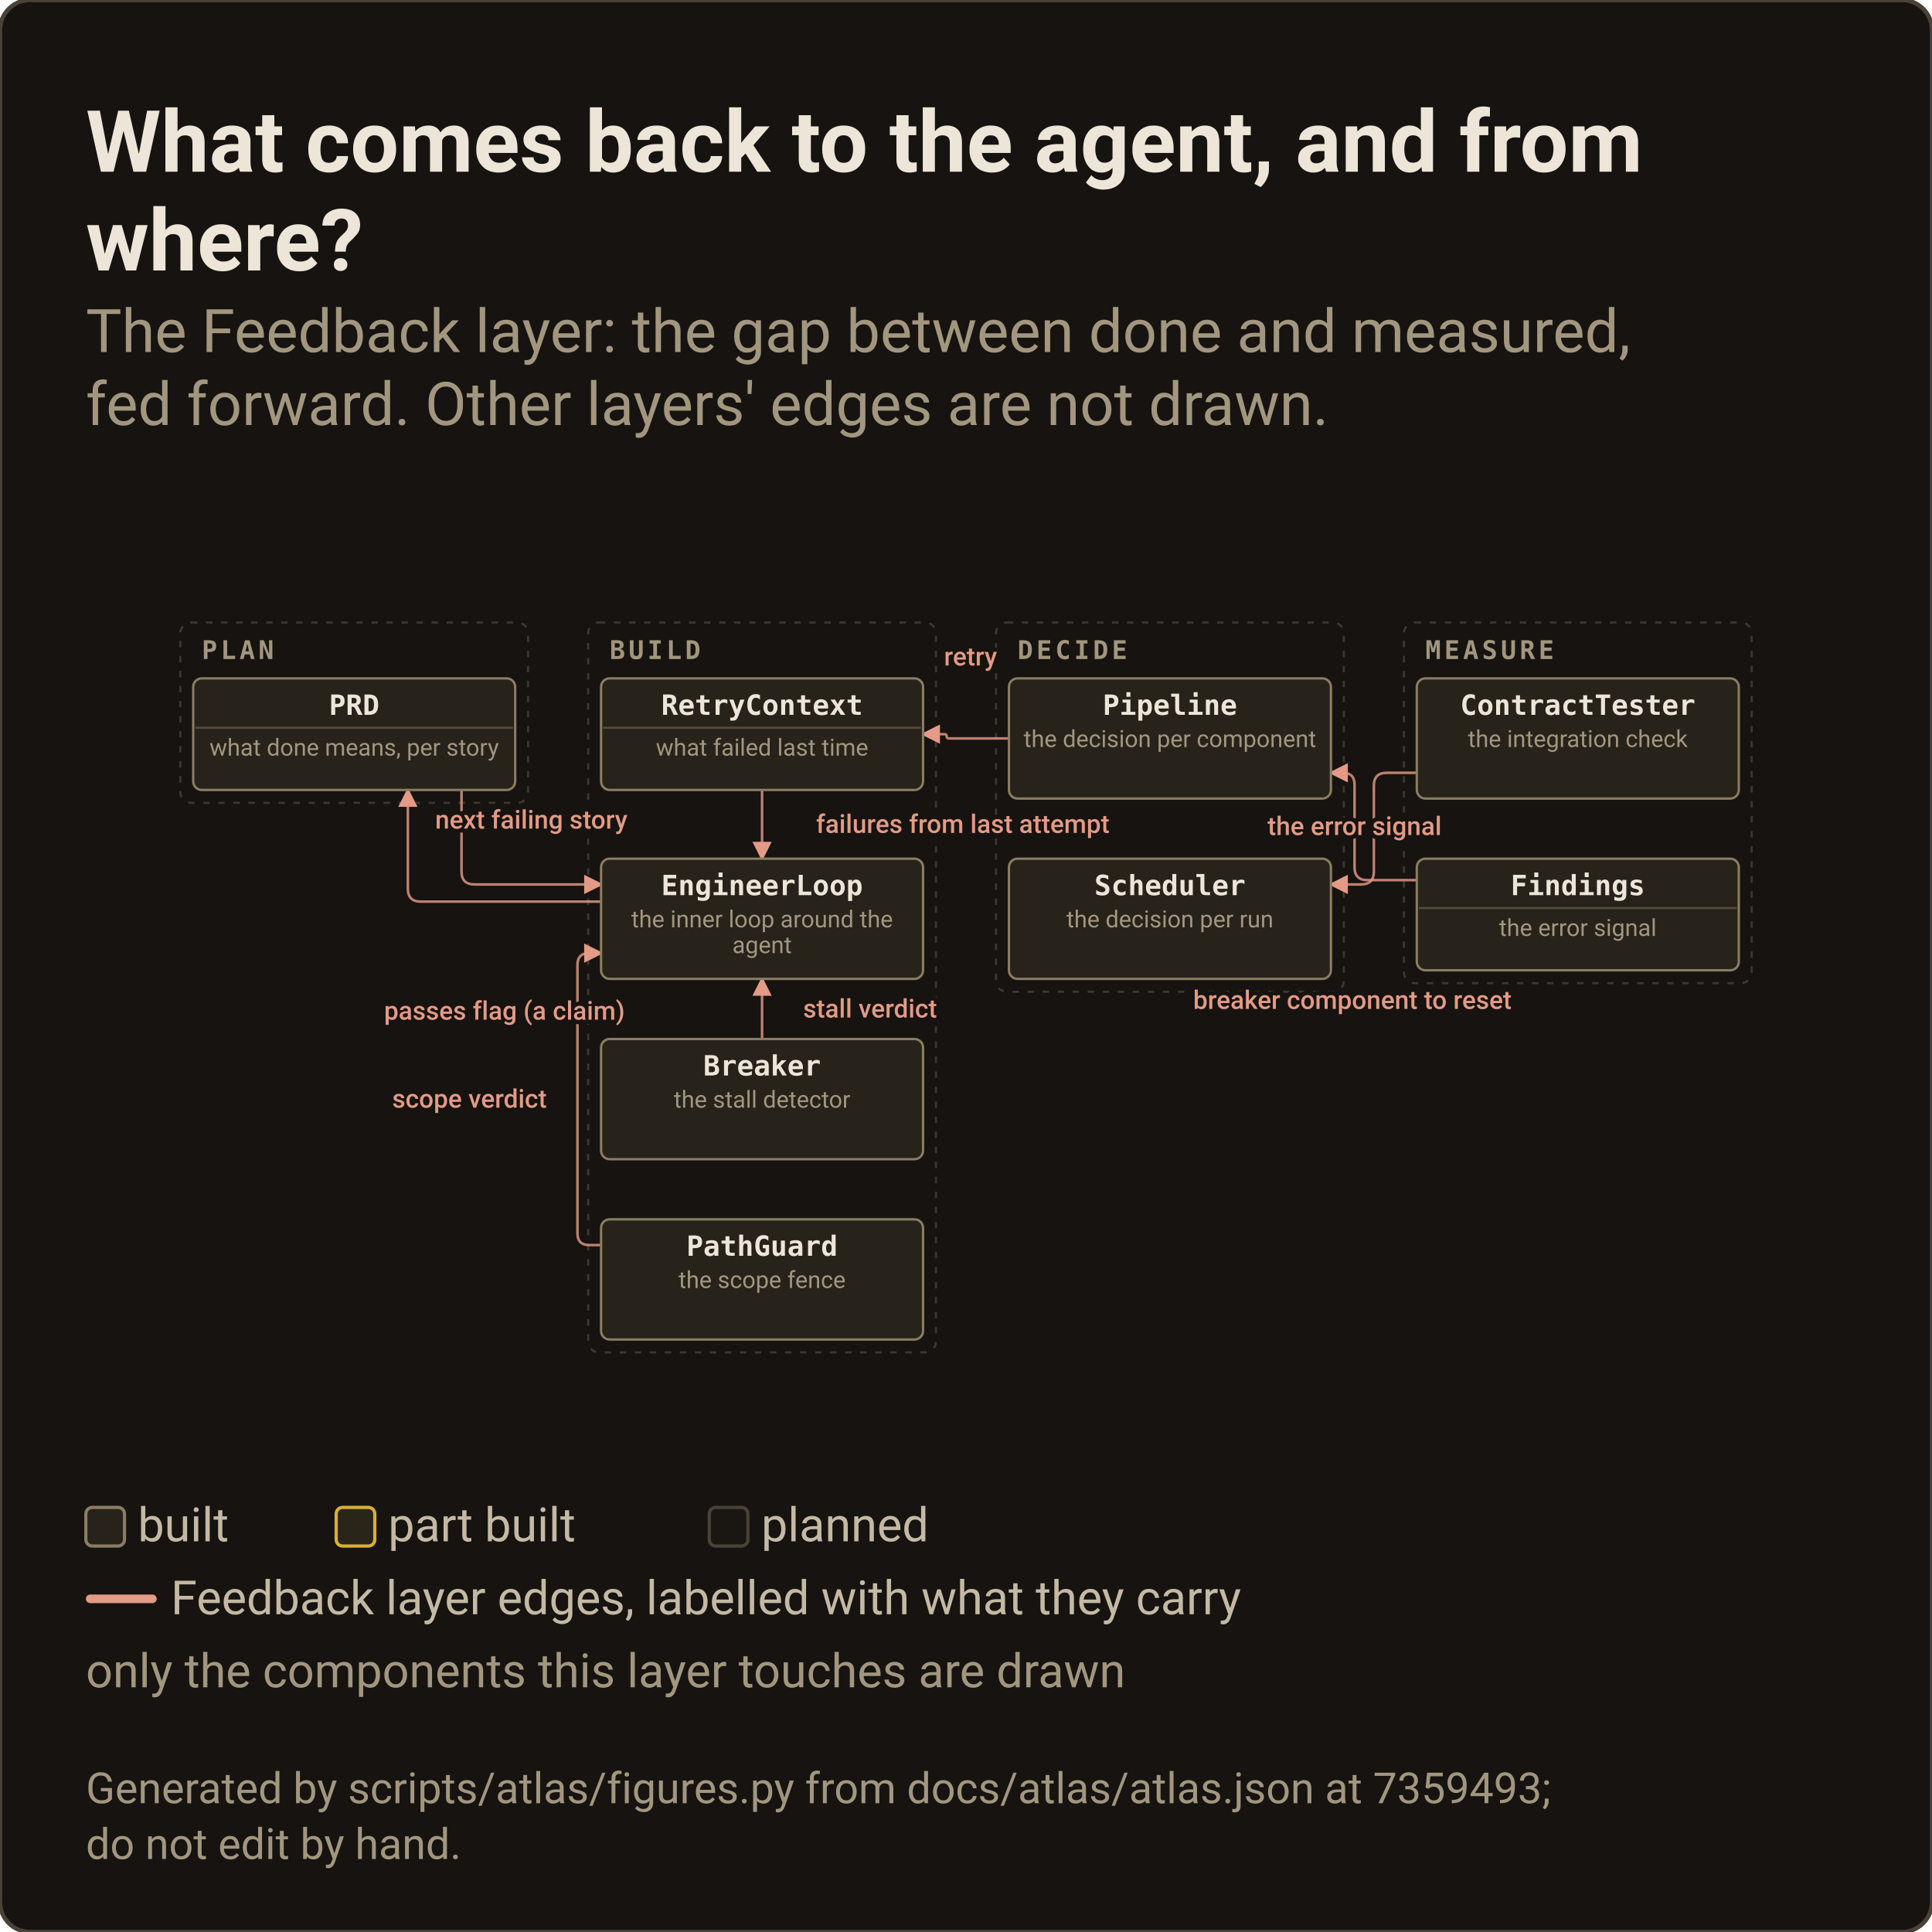
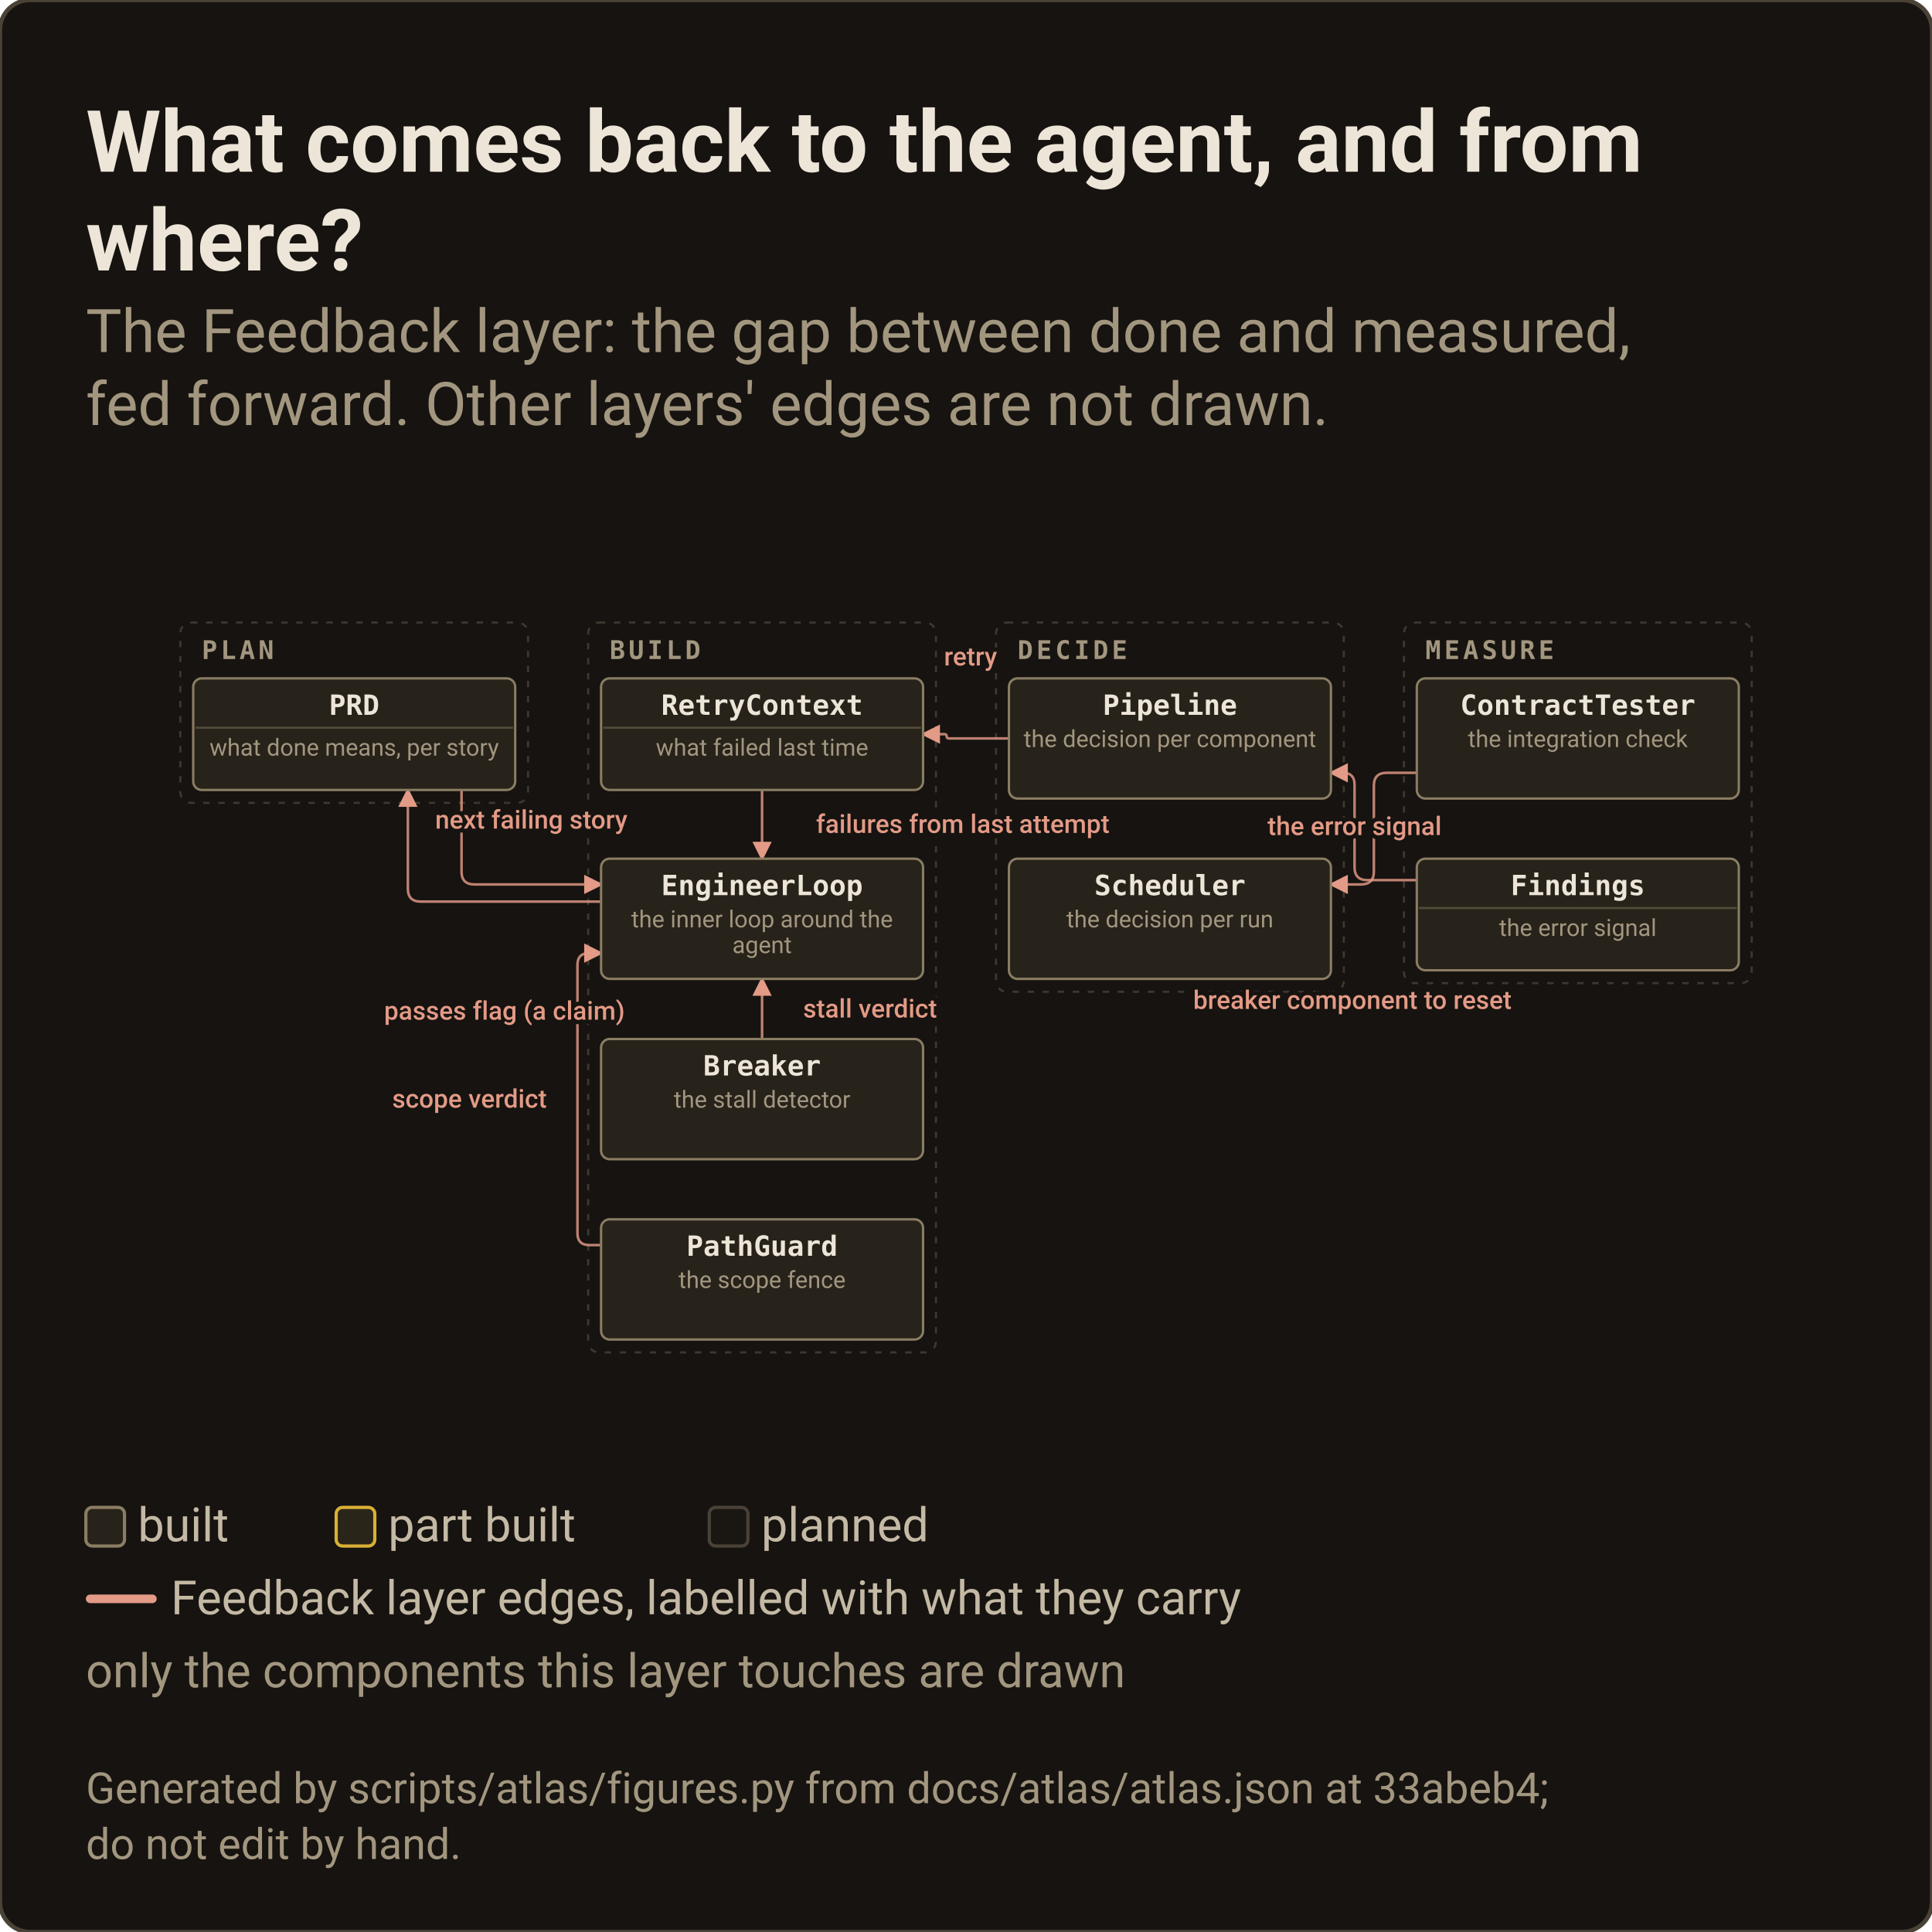
<svg xmlns="http://www.w3.org/2000/svg" width="900" height="900" viewBox="0 0 900 900" role="img" aria-label="Feedback layer of the kstrl system map">
  <rect x="0" y="0" width="900" height="900" rx="14" fill="#161310" stroke="#4A4237" stroke-width="2" />
  <text x="40.0" y="80.0" class="c0">What comes back to the agent, and from</text>
  <text x="40.0" y="126.0" class="c0">where?</text>
  <text x="40.0" y="164.0" class="c1">The Feedback layer: the gap between done and measured,</text>
  <text x="40.0" y="198.0" class="c1">fed forward. Other layers' edges are not drawn.</text>
  <svg id="map" x="76.0" y="216.0" width="748" height="464" viewBox="0 0 748 464" overflow="visible">
    <defs>
      <marker id="map-m-work" viewBox="0 0 8 8" refX="7" refY="4" markerUnits="userSpaceOnUse" markerWidth="9" markerHeight="9" orient="auto-start-reverse">
        <path d="M0,0 L8,4 L0,8 z" fill="#D9CDB2" />
      </marker>
      <marker id="map-m-measure" viewBox="0 0 8 8" refX="7" refY="4" markerUnits="userSpaceOnUse" markerWidth="9" markerHeight="9" orient="auto-start-reverse">
        <path d="M0,0 L8,4 L0,8 z" fill="#82A7BA" />
      </marker>
      <marker id="map-m-feedback" viewBox="0 0 8 8" refX="7" refY="4" markerUnits="userSpaceOnUse" markerWidth="9" markerHeight="9" orient="auto-start-reverse">
        <path d="M0,0 L8,4 L0,8 z" fill="#E39A86" />
      </marker>
      <marker id="map-m-operator" viewBox="0 0 8 8" refX="7" refY="4" markerUnits="userSpaceOnUse" markerWidth="9" markerHeight="9" orient="auto-start-reverse">
        <path d="M0,0 L8,4 L0,8 z" fill="#DD9BBD" />
      </marker>
      <marker id="map-m-trust" viewBox="0 0 8 8" refX="7" refY="4" markerUnits="userSpaceOnUse" markerWidth="9" markerHeight="9" orient="auto-start-reverse">
        <path d="M0,0 L8,4 L0,8 z" fill="#B48EC9" />
      </marker>
      <marker id="map-m-learn" viewBox="0 0 8 8" refX="7" refY="4" markerUnits="userSpaceOnUse" markerWidth="9" markerHeight="9" orient="auto-start-reverse">
        <path d="M0,0 L8,4 L0,8 z" fill="#86C9A9" />
      </marker>
      <marker id="map-m-record" viewBox="0 0 8 8" refX="7" refY="4" markerUnits="userSpaceOnUse" markerWidth="9" markerHeight="9" orient="auto-start-reverse">
        <path d="M0,0 L8,4 L0,8 z" fill="#B7C27C" />
      </marker>
      <marker id="map-m-change" viewBox="0 0 8 8" refX="7" refY="4" markerUnits="userSpaceOnUse" markerWidth="9" markerHeight="9" orient="auto-start-reverse">
        <path d="M0,0 L8,4 L0,8 z" fill="#E26D5A" />
      </marker>
      <marker id="map-m-reach" viewBox="0 0 8 8" refX="7" refY="4" markerUnits="userSpaceOnUse" markerWidth="9" markerHeight="9" orient="auto-start-reverse">
        <path d="M0,0 L8,4 L0,8 z" fill="#E5A84F" />
      </marker>
    </defs>
    <style>#map .node.quiet{opacity:.42}#map .node.planned{opacity:.5}#map .node.planned.quiet{opacity:.3}#map .node.meas .node__box{stroke:#82A7BA;stroke-width:2.2}#map .node.acts .node__box{stroke:#E5A84F;stroke-width:2.4}#map .node__ring{display:none;fill:none;stroke:#82A7BA;stroke-width:1.6}#map .node.meas .node__ring{display:inline}#map .flow.planned{opacity:.35}#map .flowlbl.planned{opacity:.5}#map .flow.off,#map .flowlbl.off{display:none}#map .flow.hot{opacity:1;stroke-opacity:1;stroke-width:2.6}#map .flowlbl.hot{opacity:1}</style>
    <rect x="8.0" y="74.0" width="162.0" height="84.0" rx="5" fill="none" stroke="#A2967F" stroke-opacity=".28" stroke-width="1" stroke-dasharray="3 4" />
    <text x="18.0" y="91.0" class="t1">PLAN</text>
    <rect x="198.0" y="74.0" width="162.0" height="340.0" rx="5" fill="none" stroke="#A2967F" stroke-opacity=".28" stroke-width="1" stroke-dasharray="3 4" />
    <text x="208.0" y="91.0" class="t1">BUILD</text>
    <rect x="388.0" y="74.0" width="162.0" height="172.0" rx="5" fill="none" stroke="#A2967F" stroke-opacity=".28" stroke-width="1" stroke-dasharray="3 4" />
    <text x="398.0" y="91.0" class="t1">DECIDE</text>
    <rect x="578.0" y="74.0" width="162.0" height="168.0" rx="5" fill="none" stroke="#A2967F" stroke-opacity=".28" stroke-width="1" stroke-dasharray="3 4" />
    <text x="588.0" y="91.0" class="t1">MEASURE</text>
    <g data-layer="flow">
      <path id="map-f15" class="flow build" data-edge="15" data-from="RetryContext" data-to="EngineerLoop" data-art="failures from last attempt" data-kind="build" data-layer="feedback" d="M 279.0 152.0 L 279.0 184.0" fill="none" stroke="#E39A86" stroke-opacity="0.82" stroke-width="1.2" stroke-linecap="round" marker-end="url(#map-m-feedback)" />
      <path id="map-f19" class="flow build" data-edge="19" data-from="PRD" data-to="EngineerLoop" data-art="next failing story" data-kind="build" data-layer="feedback" d="M 139.0 152.0 L 139.0 190.0 Q 139.0 196.0 145.0 196.0 L 204.0 196.0" fill="none" stroke="#E39A86" stroke-opacity="0.82" stroke-width="1.2" stroke-linecap="round" marker-end="url(#map-m-feedback)" />
      <path id="map-f20" class="flow build" data-edge="20" data-from="EngineerLoop" data-to="PRD" data-art="passes flag (a claim)" data-kind="build" data-layer="feedback" d="M 204.0 204.0 L 120.0 204.0 Q 114.0 204.0 114.0 198.0 L 114.0 152.0" fill="none" stroke="#E39A86" stroke-opacity="0.82" stroke-width="1.2" stroke-linecap="round" marker-end="url(#map-m-feedback)" />
      <path id="map-f21" class="flow build" data-edge="21" data-from="Breaker" data-to="EngineerLoop" data-art="stall verdict" data-kind="build" data-layer="feedback" d="M 279.0 268.0 L 279.0 240.0" fill="none" stroke="#E39A86" stroke-opacity="0.82" stroke-width="1.2" stroke-linecap="round" marker-end="url(#map-m-feedback)" />
      <path id="map-f22" class="flow build" data-edge="22" data-from="PathGuard" data-to="EngineerLoop" data-art="scope verdict" data-kind="build" data-layer="feedback" d="M 204.0 364.0 L 198.5 364.0 Q 193.0 364.0 193.0 358.5 L 193.0 233.5 Q 193.0 228.0 198.5 228.0 L 204.0 228.0" fill="none" stroke="#E39A86" stroke-opacity="0.82" stroke-width="1.2" stroke-linecap="round" marker-end="url(#map-m-feedback)" />
      <path id="map-f35" class="flow decide" data-edge="35" data-from="Findings" data-to="Pipeline" data-art="the error signal" data-kind="decide" data-layer="feedback" d="M 584.0 194.0 L 561.0 194.0 Q 555.0 194.0 555.0 188.0 L 555.0 149.5 Q 555.0 144.0 549.5 144.0 L 544.0 144.0" fill="none" stroke="#E39A86" stroke-opacity="0.82" stroke-width="1.2" stroke-linecap="round" marker-end="url(#map-m-feedback)" />
      <path id="map-f36" class="flow decide" data-edge="36" data-from="Pipeline" data-to="RetryContext" data-art="retry" data-kind="decide" data-layer="feedback" d="M 394.0 128.0 L 366.0 128.0 Q 365.0 128.0 365.0 127.0 L 365.0 127.0 Q 365.0 126.0 364.0 126.0 L 354.0 126.0" fill="none" stroke="#E39A86" stroke-opacity="0.82" stroke-width="1.2" stroke-linecap="round" marker-end="url(#map-m-feedback)" />
      <path id="map-f42" class="flow decide" data-edge="42" data-from="ContractTester" data-to="Scheduler" data-art="breaker component to reset" data-kind="decide" data-layer="feedback" d="M 584.0 144.0 L 570.0 144.0 Q 564.0 144.0 564.0 150.0 L 564.0 190.0 Q 564.0 196.0 558.0 196.0 L 544.0 196.0" fill="none" stroke="#E39A86" stroke-opacity="0.82" stroke-width="1.2" stroke-linecap="round" marker-end="url(#map-m-feedback)" />
    </g>
    <g class="node built" data-id="PRD" data-kind="store" data-state="built" data-region="plan" role="button" tabindex="0" aria-label="PRD, what done means, per story, built">
      <rect class="node__box" x="14.0" y="100.0" width="150.0" height="52.0" rx="4.0" fill="#27221A" stroke="#8A7D63" stroke-width="1.1" />
      <rect class="node__ring" x="17.0" y="103.0" width="144.0" height="46.0" rx="3.0" />
      <text x="89.0" y="117.0" class="t2">PRD</text>
      <line x1="15.0" y1="123.0" x2="163.0" y2="123.0" stroke="#8A7D63" stroke-opacity=".45" stroke-width="1" />
      <g data-layer="job">
        <text x="89.0" y="136.0" class="t3">what done means, per story</text>
      </g>
    </g>
    <g class="node built" data-id="RetryContext" data-kind="store" data-state="built" data-region="build" role="button" tabindex="0" aria-label="RetryContext, what failed last time, built">
      <rect class="node__box" x="204.0" y="100.0" width="150.0" height="52.0" rx="4.0" fill="#27221A" stroke="#8A7D63" stroke-width="1.1" />
      <rect class="node__ring" x="207.0" y="103.0" width="144.0" height="46.0" rx="3.0" />
      <text x="279.0" y="117.0" class="t2">RetryContext</text>
      <line x1="205.0" y1="123.0" x2="353.0" y2="123.0" stroke="#8A7D63" stroke-opacity=".45" stroke-width="1" />
      <g data-layer="job">
        <text x="279.0" y="136.0" class="t3">what failed last time</text>
      </g>
    </g>
    <g class="node built" data-id="EngineerLoop" data-kind="component" data-state="built" data-region="build" role="button" tabindex="0" aria-label="EngineerLoop, the inner loop around the agent, built">
      <rect class="node__box" x="204.0" y="184.0" width="150.0" height="56.0" rx="4.0" fill="#27221A" stroke="#8A7D63" stroke-width="1.1" />
      <rect class="node__ring" x="207.0" y="187.0" width="144.0" height="50.0" rx="3.0" />
      <text x="279.0" y="201.0" class="t2">EngineerLoop</text>
      <g data-layer="job">
        <text x="279.0" y="216.0" class="t3">the inner loop around the</text>
        <text x="279.0" y="228.0" class="t3">agent</text>
      </g>
    </g>
    <g class="node built" data-id="Breaker" data-kind="component" data-state="built" data-region="build" role="button" tabindex="0" aria-label="Breaker, the stall detector, built">
      <rect class="node__box" x="204.0" y="268.0" width="150.0" height="56.0" rx="4.0" fill="#27221A" stroke="#8A7D63" stroke-width="1.1" />
      <rect class="node__ring" x="207.0" y="271.0" width="144.0" height="50.0" rx="3.0" />
      <text x="279.0" y="285.0" class="t2">Breaker</text>
      <g data-layer="job">
        <text x="279.0" y="300.0" class="t3">the stall detector</text>
      </g>
    </g>
    <g class="node built" data-id="PathGuard" data-kind="component" data-state="built" data-region="build" role="button" tabindex="0" aria-label="PathGuard, the scope fence, built">
      <rect class="node__box" x="204.0" y="352.0" width="150.0" height="56.0" rx="4.0" fill="#27221A" stroke="#8A7D63" stroke-width="1.1" />
      <rect class="node__ring" x="207.0" y="355.0" width="144.0" height="50.0" rx="3.0" />
      <text x="279.0" y="369.0" class="t2">PathGuard</text>
      <g data-layer="job">
        <text x="279.0" y="384.0" class="t3">the scope fence</text>
      </g>
    </g>
    <g class="node built" data-id="ContractTester" data-kind="component" data-state="built" data-region="measure" role="button" tabindex="0" aria-label="ContractTester, the integration check, built">
      <rect class="node__box" x="584.0" y="100.0" width="150.0" height="56.0" rx="4.0" fill="#27221A" stroke="#8A7D63" stroke-width="1.1" />
      <rect class="node__ring" x="587.0" y="103.0" width="144.0" height="50.0" rx="3.0" />
      <text x="659.0" y="117.0" class="t2">ContractTester</text>
      <g data-layer="job">
        <text x="659.0" y="132.0" class="t3">the integration check</text>
      </g>
    </g>
    <g class="node built" data-id="Findings" data-kind="store" data-state="built" data-region="measure" role="button" tabindex="0" aria-label="Findings, the error signal, built">
      <rect class="node__box" x="584.0" y="184.0" width="150.0" height="52.0" rx="4.0" fill="#27221A" stroke="#8A7D63" stroke-width="1.1" />
      <rect class="node__ring" x="587.0" y="187.0" width="144.0" height="46.0" rx="3.0" />
      <text x="659.0" y="201.0" class="t2">Findings</text>
      <line x1="585.0" y1="207.0" x2="733.0" y2="207.0" stroke="#8A7D63" stroke-opacity=".45" stroke-width="1" />
      <g data-layer="job">
        <text x="659.0" y="220.0" class="t3">the error signal</text>
      </g>
    </g>
    <g class="node built" data-id="Pipeline" data-kind="component" data-state="built" data-region="decide" role="button" tabindex="0" aria-label="Pipeline, the decision per component, built">
      <rect class="node__box" x="394.0" y="100.0" width="150.0" height="56.0" rx="4.0" fill="#27221A" stroke="#8A7D63" stroke-width="1.1" />
      <rect class="node__ring" x="397.0" y="103.0" width="144.0" height="50.0" rx="3.0" />
      <text x="469.0" y="117.0" class="t2">Pipeline</text>
      <g data-layer="job">
        <text x="469.0" y="132.0" class="t3">the decision per component</text>
      </g>
    </g>
    <g class="node built" data-id="Scheduler" data-kind="component" data-state="built" data-region="decide" role="button" tabindex="0" aria-label="Scheduler, the decision per run, built">
      <rect class="node__box" x="394.0" y="184.0" width="150.0" height="56.0" rx="4.0" fill="#27221A" stroke="#8A7D63" stroke-width="1.1" />
      <rect class="node__ring" x="397.0" y="187.0" width="144.0" height="50.0" rx="3.0" />
      <text x="469.0" y="201.0" class="t2">Scheduler</text>
      <g data-layer="job">
        <text x="469.0" y="216.0" class="t3">the decision per run</text>
      </g>
    </g>
    <g data-layer="flow">
      <g class="flowlbl build" data-edge="15" data-from="RetryContext" data-to="EngineerLoop" data-layer="feedback">
        <text x="372.5" y="172.0" class="t0">failures from last attempt</text>
      </g>
      <g class="flowlbl build" data-edge="19" data-from="PRD" data-to="EngineerLoop" data-layer="feedback">
        <text x="171.5" y="170.0" class="t0">next failing story</text>
      </g>
      <g class="flowlbl build" data-edge="20" data-from="EngineerLoop" data-to="PRD" data-layer="feedback">
        <text x="159.0" y="259.0" class="t0">passes flag (a claim)</text>
      </g>
      <g class="flowlbl build" data-edge="21" data-from="Breaker" data-to="EngineerLoop" data-layer="feedback">
        <text x="329.3" y="258.0" class="t0">stall verdict</text>
      </g>
      <g class="flowlbl build" data-edge="22" data-from="PathGuard" data-to="EngineerLoop" data-layer="feedback">
        <text x="142.7" y="300.0" class="t0">scope verdict</text>
      </g>
      <g class="flowlbl decide" data-edge="35" data-from="Findings" data-to="Pipeline" data-layer="feedback">
        <text x="555.0" y="173.0" class="t0">the error signal</text>
      </g>
      <g class="flowlbl decide" data-edge="36" data-from="Pipeline" data-to="RetryContext" data-layer="feedback">
        <text x="376.1" y="94.0" class="t0">retry</text>
      </g>
      <g class="flowlbl decide" data-edge="42" data-from="ContractTester" data-to="Scheduler" data-layer="feedback">
        <text x="554.0" y="254.0" class="t0">breaker component to reset</text>
      </g>
    </g>
    <style>#map .t0{font-family:ui-sans-serif,system-ui,-apple-system,"SF Pro Text","Segoe UI",Roboto,"Helvetica Neue",Arial,sans-serif;font-size:12.0px;font-weight:500;fill:#E39A86;text-anchor:middle;paint-order:stroke;stroke:#161310;stroke-width:4;stroke-linejoin:round}#map .t1{font-family:ui-monospace,"SF Mono",SFMono-Regular,"JetBrains Mono",Menlo,Consolas,monospace;font-size:12.0px;font-weight:600;fill:#A2967F;text-anchor:start;letter-spacing:.13em}#map .t2{font-family:ui-monospace,"SF Mono",SFMono-Regular,"JetBrains Mono",Menlo,Consolas,monospace;font-size:13.0px;font-weight:600;fill:#ECE5D8;text-anchor:middle}#map .t3{font-family:ui-sans-serif,system-ui,-apple-system,"SF Pro Text","Segoe UI",Roboto,"Helvetica Neue",Arial,sans-serif;font-size:11.0px;font-weight:400;fill:#A2967F;text-anchor:middle}</style>
  </svg>
  <rect x="40.0" y="702.2" width="18" height="18" rx="3" fill="#27221A" stroke="#8A7D63" stroke-width="1.5" />
  <text x="64.2" y="718.0" class="c2">built</text>
  <rect x="156.6" y="702.2" width="18" height="18" rx="3" fill="#2A2519" stroke="#D9B036" stroke-width="1.5" />
  <text x="180.8" y="718.0" class="c2">part built</text>
  <rect x="330.4" y="702.2" width="18" height="18" rx="3" fill="#1A1713" stroke="#4A4237" stroke-width="1.5" />
  <text x="354.6" y="718.0" class="c2">planned</text>
  <rect x="40.0" y="742.8" width="33" height="4" rx="2" fill="#E39A86" />
  <text x="79.6" y="752.0" class="c2">Feedback layer edges, labelled with what they carry</text>
  <text x="40.0" y="786.0" class="c3">only the components this layer touches are drawn</text>
-   <text x="40.0" y="840.0" class="c4">Generated by scripts/atlas/figures.py from docs/atlas/atlas.json at 7359493;</text>
+   <text x="40.0" y="840.0" class="c4">Generated by scripts/atlas/figures.py from docs/atlas/atlas.json at 33abeb4;</text>
  <text x="40.0" y="866.0" class="c4">do not edit by hand.</text>
  <style>.c0{font-family:ui-sans-serif,system-ui,-apple-system,"SF Pro Text","Segoe UI",Roboto,"Helvetica Neue",Arial,sans-serif;font-size:40.0px;font-weight:600;fill:#ECE5D8;text-anchor:start}.c1{font-family:ui-sans-serif,system-ui,-apple-system,"SF Pro Text","Segoe UI",Roboto,"Helvetica Neue",Arial,sans-serif;font-size:28.0px;font-weight:400;fill:#A2967F;text-anchor:start}.c2{font-family:ui-sans-serif,system-ui,-apple-system,"SF Pro Text","Segoe UI",Roboto,"Helvetica Neue",Arial,sans-serif;font-size:22.0px;font-weight:400;fill:#C4B9A4;text-anchor:start}.c3{font-family:ui-sans-serif,system-ui,-apple-system,"SF Pro Text","Segoe UI",Roboto,"Helvetica Neue",Arial,sans-serif;font-size:22.0px;font-weight:400;fill:#A2967F;text-anchor:start}.c4{font-family:ui-sans-serif,system-ui,-apple-system,"SF Pro Text","Segoe UI",Roboto,"Helvetica Neue",Arial,sans-serif;font-size:20.0px;font-weight:400;fill:#A2967F;text-anchor:start}</style>
</svg>
